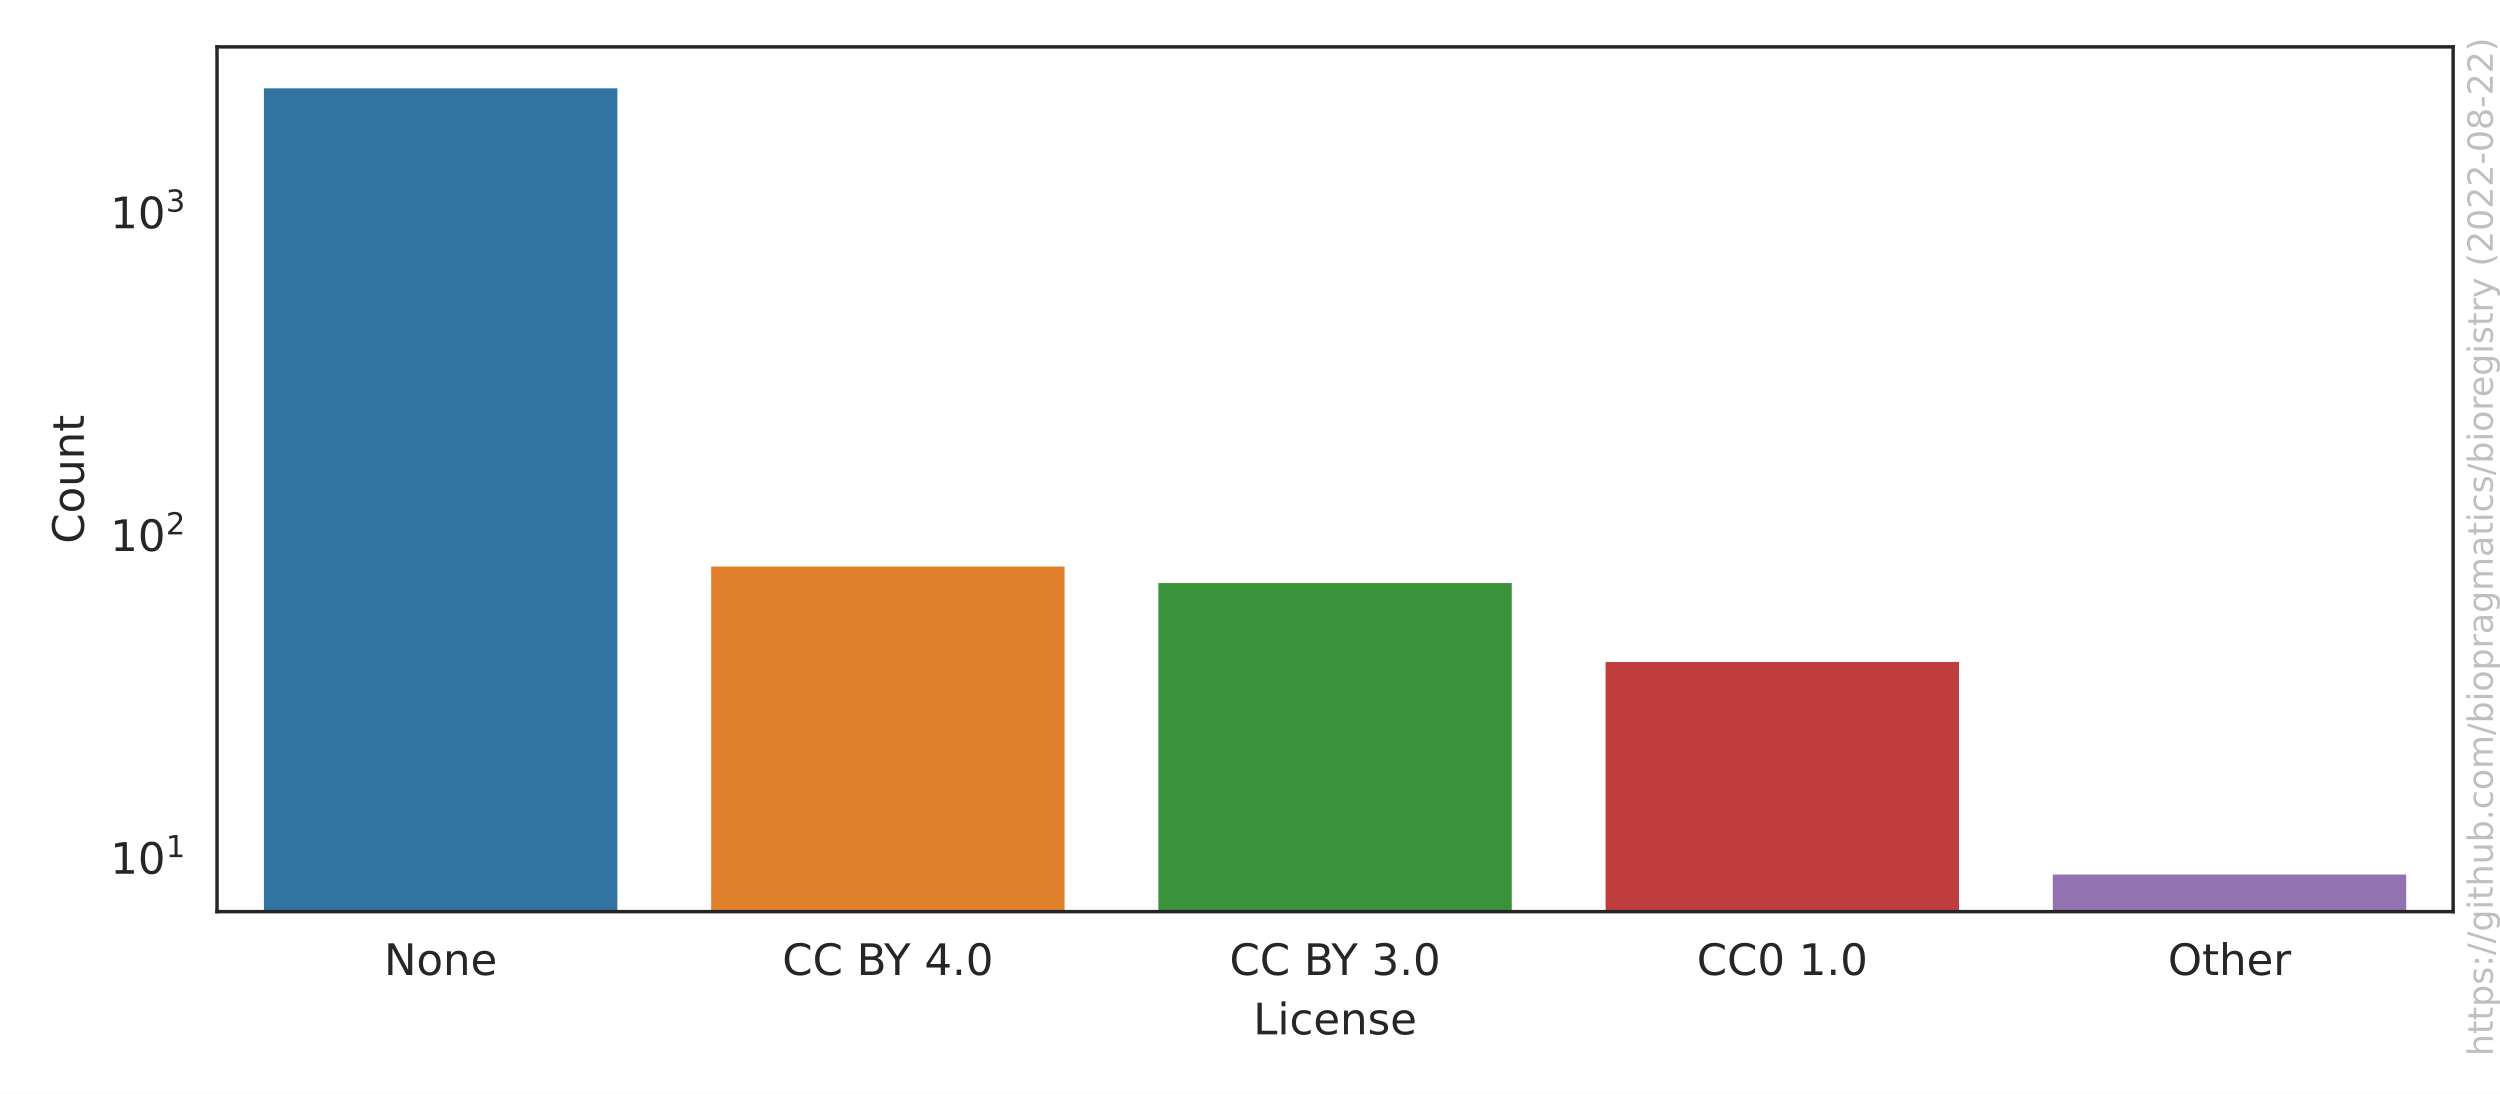
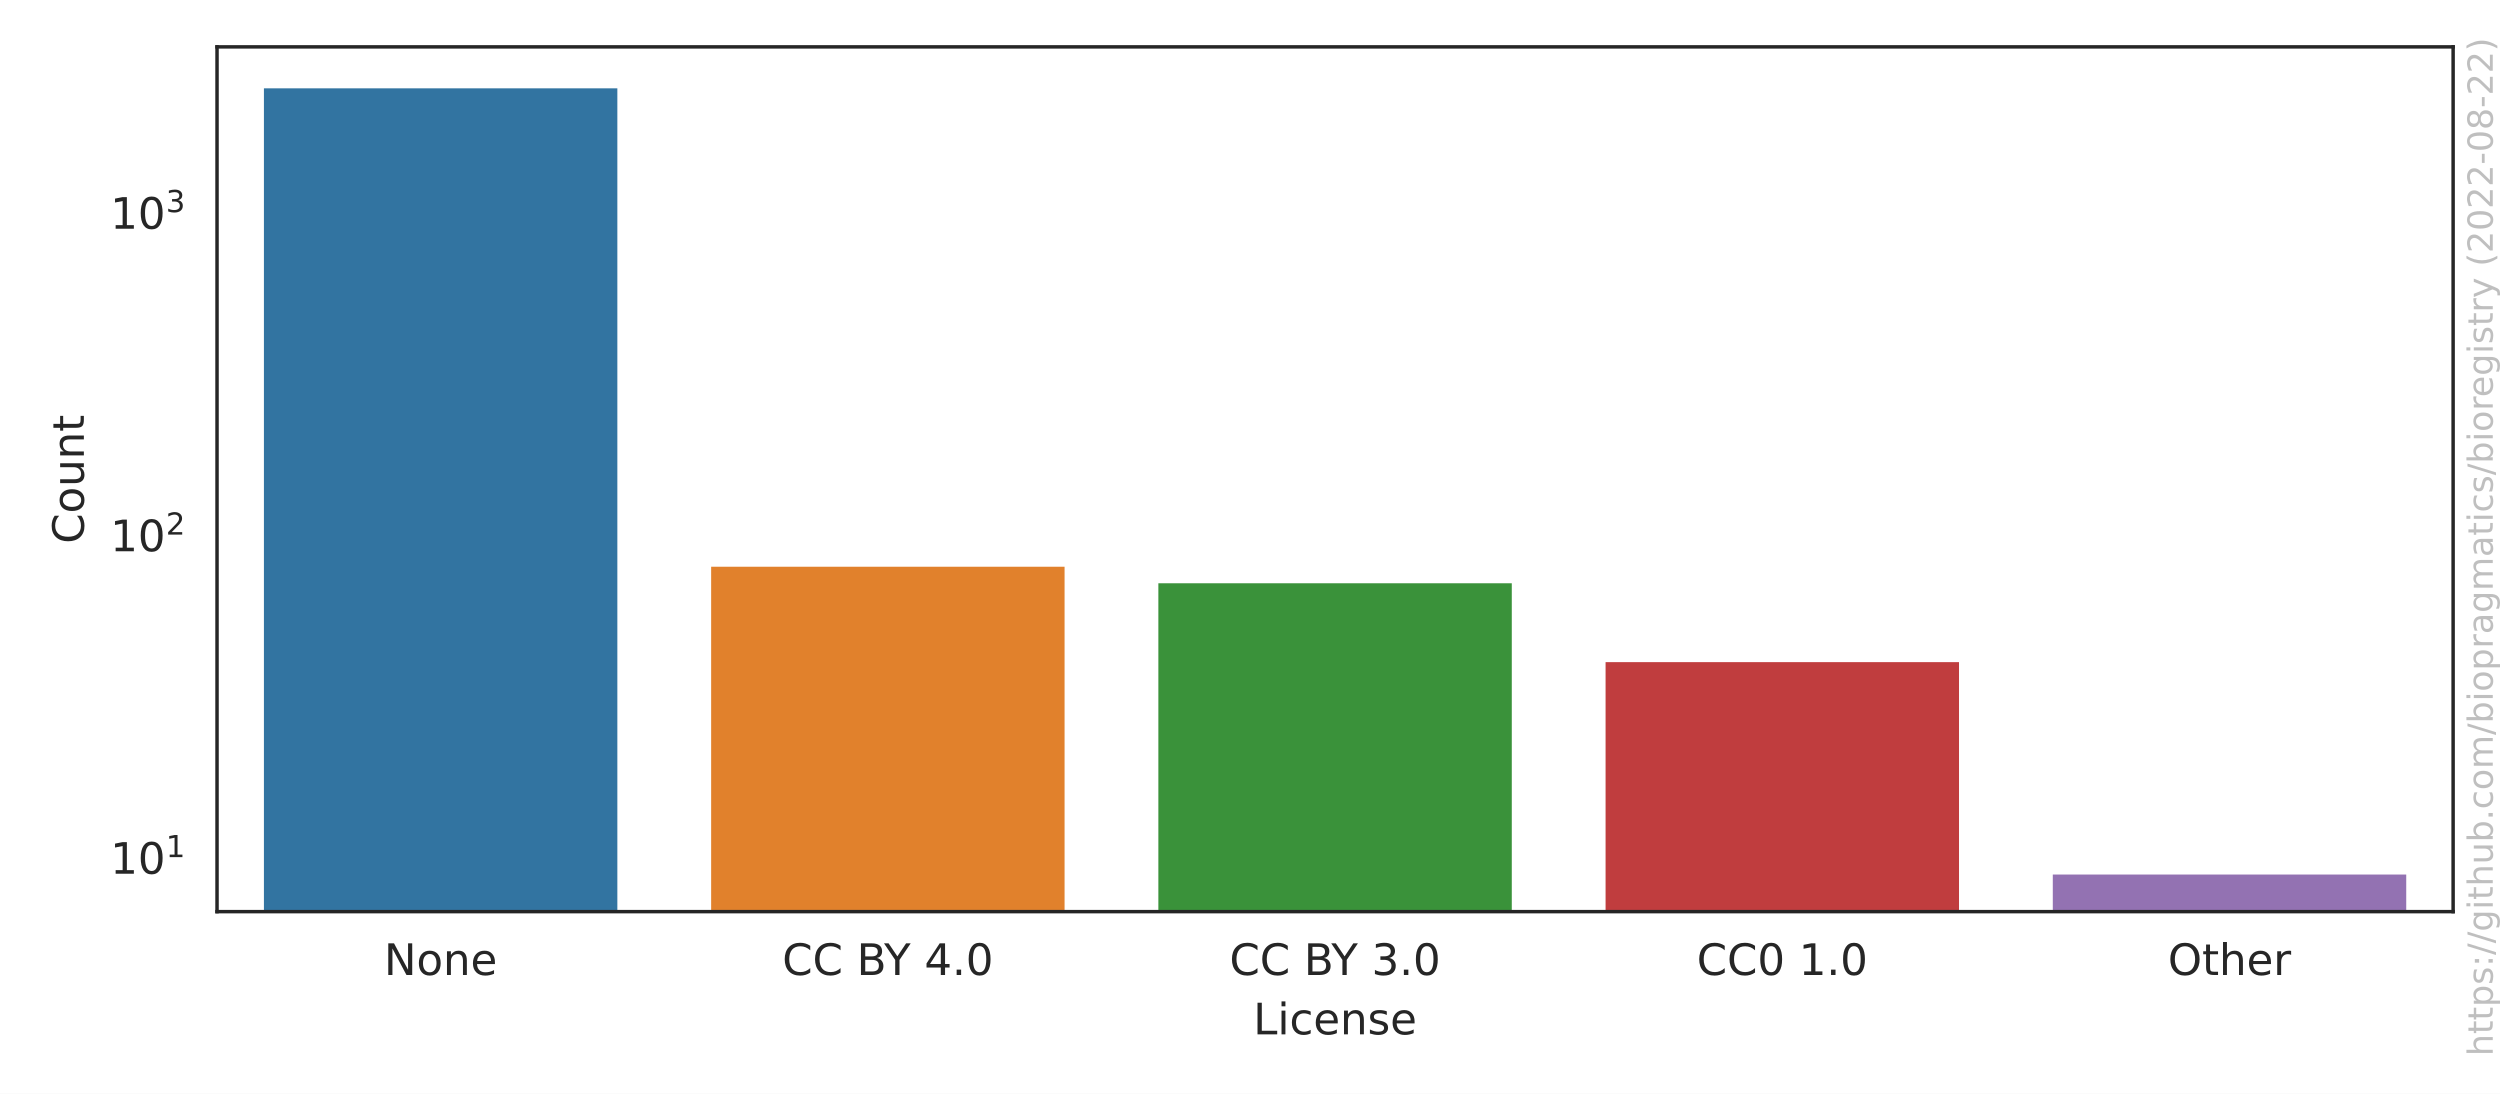
<svg xmlns="http://www.w3.org/2000/svg" xmlns:xlink="http://www.w3.org/1999/xlink" width="576pt" height="252pt" viewBox="0 0 576 252" version="1.1">
  <defs>
    <style type="text/css">*{stroke-linejoin: round; stroke-linecap: butt}</style>
  </defs>
  <g id="figure_1">
    <g id="patch_1">
      <path d="M 0 252  L 576 252  L 576 0  L 0 0  z " style="fill: #ffffff" />
    </g>
    <g id="axes_1">
      <g id="patch_2">
        <path d="M 50.003 210.04  L 565.2 210.04  L 565.2 10.8  L 50.003 10.8  z " style="fill: #ffffff" />
      </g>
      <g id="matplotlib.axis_1">
        <g id="xtick_1">
          <g id="text_1">
            <g style="fill: #262626" transform="translate(88.4771 224.6384)scale(0.1 -0.1)">
              <defs>
                <path id="DejaVuSans-4e" d="M 628 4666  L 1478 4666  L 3547 763  L 3547 4666  L 4159 4666  L 4159 0  L 3309 0  L 1241 3903  L 1241 0  L 628 0  L 628 4666  z " transform="scale(0.015625)" />
                <path id="DejaVuSans-6f" d="M 1959 3097  Q 1497 3097 1228 2736  Q 959 2375 959 1747  Q 959 1119 1226 758  Q 1494 397 1959 397  Q 2419 397 2687 759  Q 2956 1122 2956 1747  Q 2956 2369 2687 2733  Q 2419 3097 1959 3097  z M 1959 3584  Q 2709 3584 3137 3096  Q 3566 2609 3566 1747  Q 3566 888 3137 398  Q 2709 -91 1959 -91  Q 1206 -91 779 398  Q 353 888 353 1747  Q 353 2609 779 3096  Q 1206 3584 1959 3584  z " transform="scale(0.015625)" />
                <path id="DejaVuSans-6e" d="M 3513 2113  L 3513 0  L 2938 0  L 2938 2094  Q 2938 2591 2744 2837  Q 2550 3084 2163 3084  Q 1697 3084 1428 2787  Q 1159 2491 1159 1978  L 1159 0  L 581 0  L 581 3500  L 1159 3500  L 1159 2956  Q 1366 3272 1645 3428  Q 1925 3584 2291 3584  Q 2894 3584 3203 3211  Q 3513 2838 3513 2113  z " transform="scale(0.015625)" />
                <path id="DejaVuSans-65" d="M 3597 1894  L 3597 1613  L 953 1613  Q 991 1019 1311 708  Q 1631 397 2203 397  Q 2534 397 2845 478  Q 3156 559 3463 722  L 3463 178  Q 3153 47 2828 -22  Q 2503 -91 2169 -91  Q 1331 -91 842 396  Q 353 884 353 1716  Q 353 2575 817 3079  Q 1281 3584 2069 3584  Q 2775 3584 3186 3129  Q 3597 2675 3597 1894  z M 3022 2063  Q 3016 2534 2758 2815  Q 2500 3097 2075 3097  Q 1594 3097 1305 2825  Q 1016 2553 972 2059  L 3022 2063  z " transform="scale(0.015625)" />
              </defs>
              <use xlink:href="#DejaVuSans-4e" />
              <use xlink:href="#DejaVuSans-6f" x="74.805" />
              <use xlink:href="#DejaVuSans-6e" x="135.986" />
              <use xlink:href="#DejaVuSans-65" x="199.365" />
            </g>
          </g>
        </g>
        <g id="xtick_2">
          <g id="text_2">
            <g style="fill: #262626" transform="translate(180.24 224.6384)scale(0.1 -0.1)">
              <defs>
                <path id="DejaVuSans-43" d="M 4122 4306  L 4122 3641  Q 3803 3938 3442 4084  Q 3081 4231 2675 4231  Q 1875 4231 1450 3742  Q 1025 3253 1025 2328  Q 1025 1406 1450 917  Q 1875 428 2675 428  Q 3081 428 3442 575  Q 3803 722 4122 1019  L 4122 359  Q 3791 134 3420 21  Q 3050 -91 2638 -91  Q 1578 -91 968 557  Q 359 1206 359 2328  Q 359 3453 968 4101  Q 1578 4750 2638 4750  Q 3056 4750 3426 4639  Q 3797 4528 4122 4306  z " transform="scale(0.015625)" />
                <path id="DejaVuSans-20" transform="scale(0.015625)" />
                <path id="DejaVuSans-42" d="M 1259 2228  L 1259 519  L 2272 519  Q 2781 519 3026 730  Q 3272 941 3272 1375  Q 3272 1813 3026 2020  Q 2781 2228 2272 2228  L 1259 2228  z M 1259 4147  L 1259 2741  L 2194 2741  Q 2656 2741 2882 2914  Q 3109 3088 3109 3444  Q 3109 3797 2882 3972  Q 2656 4147 2194 4147  L 1259 4147  z M 628 4666  L 2241 4666  Q 2963 4666 3353 4366  Q 3744 4066 3744 3513  Q 3744 3084 3544 2831  Q 3344 2578 2956 2516  Q 3422 2416 3680 2098  Q 3938 1781 3938 1306  Q 3938 681 3513 340  Q 3088 0 2303 0  L 628 0  L 628 4666  z " transform="scale(0.015625)" />
                <path id="DejaVuSans-59" d="M -13 4666  L 666 4666  L 1959 2747  L 3244 4666  L 3922 4666  L 2272 2222  L 2272 0  L 1638 0  L 1638 2222  L -13 4666  z " transform="scale(0.015625)" />
                <path id="DejaVuSans-34" d="M 2419 4116  L 825 1625  L 2419 1625  L 2419 4116  z M 2253 4666  L 3047 4666  L 3047 1625  L 3713 1625  L 3713 1100  L 3047 1100  L 3047 0  L 2419 0  L 2419 1100  L 313 1100  L 313 1709  L 2253 4666  z " transform="scale(0.015625)" />
                <path id="DejaVuSans-2e" d="M 684 794  L 1344 794  L 1344 0  L 684 0  L 684 794  z " transform="scale(0.015625)" />
                <path id="DejaVuSans-30" d="M 2034 4250  Q 1547 4250 1301 3770  Q 1056 3291 1056 2328  Q 1056 1369 1301 889  Q 1547 409 2034 409  Q 2525 409 2770 889  Q 3016 1369 3016 2328  Q 3016 3291 2770 3770  Q 2525 4250 2034 4250  z M 2034 4750  Q 2819 4750 3233 4129  Q 3647 3509 3647 2328  Q 3647 1150 3233 529  Q 2819 -91 2034 -91  Q 1250 -91 836 529  Q 422 1150 422 2328  Q 422 3509 836 4129  Q 1250 4750 2034 4750  z " transform="scale(0.015625)" />
              </defs>
              <use xlink:href="#DejaVuSans-43" />
              <use xlink:href="#DejaVuSans-43" x="69.824" />
              <use xlink:href="#DejaVuSans-20" x="139.648" />
              <use xlink:href="#DejaVuSans-42" x="171.436" />
              <use xlink:href="#DejaVuSans-59" x="234.539" />
              <use xlink:href="#DejaVuSans-20" x="295.623" />
              <use xlink:href="#DejaVuSans-34" x="327.41" />
              <use xlink:href="#DejaVuSans-2e" x="391.033" />
              <use xlink:href="#DejaVuSans-30" x="422.82" />
            </g>
          </g>
        </g>
        <g id="xtick_3">
          <g id="text_3">
            <g style="fill: #262626" transform="translate(283.2795 224.6384)scale(0.1 -0.1)">
              <defs>
                <path id="DejaVuSans-33" d="M 2597 2516  Q 3050 2419 3304 2112  Q 3559 1806 3559 1356  Q 3559 666 3084 287  Q 2609 -91 1734 -91  Q 1441 -91 1130 -33  Q 819 25 488 141  L 488 750  Q 750 597 1062 519  Q 1375 441 1716 441  Q 2309 441 2620 675  Q 2931 909 2931 1356  Q 2931 1769 2642 2001  Q 2353 2234 1838 2234  L 1294 2234  L 1294 2753  L 1863 2753  Q 2328 2753 2575 2939  Q 2822 3125 2822 3475  Q 2822 3834 2567 4026  Q 2313 4219 1838 4219  Q 1578 4219 1281 4162  Q 984 4106 628 3988  L 628 4550  Q 988 4650 1302 4700  Q 1616 4750 1894 4750  Q 2613 4750 3031 4423  Q 3450 4097 3450 3541  Q 3450 3153 3228 2886  Q 3006 2619 2597 2516  z " transform="scale(0.015625)" />
              </defs>
              <use xlink:href="#DejaVuSans-43" />
              <use xlink:href="#DejaVuSans-43" x="69.824" />
              <use xlink:href="#DejaVuSans-20" x="139.648" />
              <use xlink:href="#DejaVuSans-42" x="171.436" />
              <use xlink:href="#DejaVuSans-59" x="234.539" />
              <use xlink:href="#DejaVuSans-20" x="295.623" />
              <use xlink:href="#DejaVuSans-33" x="327.41" />
              <use xlink:href="#DejaVuSans-2e" x="391.033" />
              <use xlink:href="#DejaVuSans-30" x="422.82" />
            </g>
          </g>
        </g>
        <g id="xtick_4">
          <g id="text_4">
            <g style="fill: #262626" transform="translate(390.9361 224.6384)scale(0.1 -0.1)">
              <defs>
                <path id="DejaVuSans-31" d="M 794 531  L 1825 531  L 1825 4091  L 703 3866  L 703 4441  L 1819 4666  L 2450 4666  L 2450 531  L 3481 531  L 3481 0  L 794 0  L 794 531  z " transform="scale(0.015625)" />
              </defs>
              <use xlink:href="#DejaVuSans-43" />
              <use xlink:href="#DejaVuSans-43" x="69.824" />
              <use xlink:href="#DejaVuSans-30" x="139.648" />
              <use xlink:href="#DejaVuSans-20" x="203.271" />
              <use xlink:href="#DejaVuSans-31" x="235.059" />
              <use xlink:href="#DejaVuSans-2e" x="298.682" />
              <use xlink:href="#DejaVuSans-30" x="330.469" />
            </g>
          </g>
        </g>
        <g id="xtick_5">
          <g id="text_5">
            <g style="fill: #262626" transform="translate(499.4834 224.6384)scale(0.1 -0.1)">
              <defs>
                <path id="DejaVuSans-4f" d="M 2522 4238  Q 1834 4238 1429 3725  Q 1025 3213 1025 2328  Q 1025 1447 1429 934  Q 1834 422 2522 422  Q 3209 422 3611 934  Q 4013 1447 4013 2328  Q 4013 3213 3611 3725  Q 3209 4238 2522 4238  z M 2522 4750  Q 3503 4750 4090 4092  Q 4678 3434 4678 2328  Q 4678 1225 4090 567  Q 3503 -91 2522 -91  Q 1538 -91 948 565  Q 359 1222 359 2328  Q 359 3434 948 4092  Q 1538 4750 2522 4750  z " transform="scale(0.015625)" />
                <path id="DejaVuSans-74" d="M 1172 4494  L 1172 3500  L 2356 3500  L 2356 3053  L 1172 3053  L 1172 1153  Q 1172 725 1289 603  Q 1406 481 1766 481  L 2356 481  L 2356 0  L 1766 0  Q 1100 0 847 248  Q 594 497 594 1153  L 594 3053  L 172 3053  L 172 3500  L 594 3500  L 594 4494  L 1172 4494  z " transform="scale(0.015625)" />
                <path id="DejaVuSans-68" d="M 3513 2113  L 3513 0  L 2938 0  L 2938 2094  Q 2938 2591 2744 2837  Q 2550 3084 2163 3084  Q 1697 3084 1428 2787  Q 1159 2491 1159 1978  L 1159 0  L 581 0  L 581 4863  L 1159 4863  L 1159 2956  Q 1366 3272 1645 3428  Q 1925 3584 2291 3584  Q 2894 3584 3203 3211  Q 3513 2838 3513 2113  z " transform="scale(0.015625)" />
                <path id="DejaVuSans-72" d="M 2631 2963  Q 2534 3019 2420 3045  Q 2306 3072 2169 3072  Q 1681 3072 1420 2755  Q 1159 2438 1159 1844  L 1159 0  L 581 0  L 581 3500  L 1159 3500  L 1159 2956  Q 1341 3275 1631 3429  Q 1922 3584 2338 3584  Q 2397 3584 2469 3576  Q 2541 3569 2628 3553  L 2631 2963  z " transform="scale(0.015625)" />
              </defs>
              <use xlink:href="#DejaVuSans-4f" />
              <use xlink:href="#DejaVuSans-74" x="78.711" />
              <use xlink:href="#DejaVuSans-68" x="117.92" />
              <use xlink:href="#DejaVuSans-65" x="181.299" />
              <use xlink:href="#DejaVuSans-72" x="242.822" />
            </g>
          </g>
        </g>
        <g id="text_6">
          <g style="fill: #262626" transform="translate(288.7506 238.3166)scale(0.1 -0.1)">
            <defs>
              <path id="DejaVuSans-4c" d="M 628 4666  L 1259 4666  L 1259 531  L 3531 531  L 3531 0  L 628 0  L 628 4666  z " transform="scale(0.015625)" />
              <path id="DejaVuSans-69" d="M 603 3500  L 1178 3500  L 1178 0  L 603 0  L 603 3500  z M 603 4863  L 1178 4863  L 1178 4134  L 603 4134  L 603 4863  z " transform="scale(0.015625)" />
              <path id="DejaVuSans-63" d="M 3122 3366  L 3122 2828  Q 2878 2963 2633 3030  Q 2388 3097 2138 3097  Q 1578 3097 1268 2742  Q 959 2388 959 1747  Q 959 1106 1268 751  Q 1578 397 2138 397  Q 2388 397 2633 464  Q 2878 531 3122 666  L 3122 134  Q 2881 22 2623 -34  Q 2366 -91 2075 -91  Q 1284 -91 818 406  Q 353 903 353 1747  Q 353 2603 823 3093  Q 1294 3584 2113 3584  Q 2378 3584 2631 3529  Q 2884 3475 3122 3366  z " transform="scale(0.015625)" />
              <path id="DejaVuSans-73" d="M 2834 3397  L 2834 2853  Q 2591 2978 2328 3040  Q 2066 3103 1784 3103  Q 1356 3103 1142 2972  Q 928 2841 928 2578  Q 928 2378 1081 2264  Q 1234 2150 1697 2047  L 1894 2003  Q 2506 1872 2764 1633  Q 3022 1394 3022 966  Q 3022 478 2636 193  Q 2250 -91 1575 -91  Q 1294 -91 989 -36  Q 684 19 347 128  L 347 722  Q 666 556 975 473  Q 1284 391 1588 391  Q 1994 391 2212 530  Q 2431 669 2431 922  Q 2431 1156 2273 1281  Q 2116 1406 1581 1522  L 1381 1569  Q 847 1681 609 1914  Q 372 2147 372 2553  Q 372 3047 722 3315  Q 1072 3584 1716 3584  Q 2034 3584 2315 3537  Q 2597 3491 2834 3397  z " transform="scale(0.015625)" />
            </defs>
            <use xlink:href="#DejaVuSans-4c" />
            <use xlink:href="#DejaVuSans-69" x="55.713" />
            <use xlink:href="#DejaVuSans-63" x="83.496" />
            <use xlink:href="#DejaVuSans-65" x="138.477" />
            <use xlink:href="#DejaVuSans-6e" x="200" />
            <use xlink:href="#DejaVuSans-73" x="263.379" />
            <use xlink:href="#DejaVuSans-65" x="315.479" />
          </g>
        </g>
      </g>
      <g id="matplotlib.axis_2">
        <g id="ytick_1">
          <g id="text_7">
-             <g style="fill: #262626" transform="translate(25.40269 201.3806)scale(0.1 -0.1)">
+             <g style="fill: #262626" transform="translate(25.40269 201.383)scale(0.1 -0.1)">
              <use xlink:href="#DejaVuSans-31" transform="translate(0 0.684375)" />
              <use xlink:href="#DejaVuSans-30" transform="translate(63.62305 0.684375)" />
              <use xlink:href="#DejaVuSans-31" transform="translate(128.2031 38.96563)scale(0.7)" />
            </g>
          </g>
        </g>
        <g id="ytick_2">
          <g id="text_8">
-             <g style="fill: #262626" transform="translate(25.40269 127.0258)scale(0.1 -0.1)">
+             <g style="fill: #262626" transform="translate(25.40269 127.082)scale(0.1 -0.1)">
              <defs>
                <path id="DejaVuSans-32" d="M 1228 531  L 3431 531  L 3431 0  L 469 0  L 469 531  Q 828 903 1448 1529  Q 2069 2156 2228 2338  Q 2531 2678 2651 2914  Q 2772 3150 2772 3378  Q 2772 3750 2511 3984  Q 2250 4219 1831 4219  Q 1534 4219 1204 4116  Q 875 4013 500 3803  L 500 4441  Q 881 4594 1212 4672  Q 1544 4750 1819 4750  Q 2544 4750 2975 4387  Q 3406 4025 3406 3419  Q 3406 3131 3298 2873  Q 3191 2616 2906 2266  Q 2828 2175 2409 1742  Q 1991 1309 1228 531  z " transform="scale(0.015625)" />
              </defs>
              <use xlink:href="#DejaVuSans-31" transform="translate(0 0.765625)" />
              <use xlink:href="#DejaVuSans-30" transform="translate(63.62305 0.765625)" />
              <use xlink:href="#DejaVuSans-32" transform="translate(128.2031 39.04688)scale(0.7)" />
            </g>
          </g>
        </g>
        <g id="ytick_3">
          <g id="text_9">
-             <g style="fill: #262626" transform="translate(25.40269 52.67094)scale(0.1 -0.1)">
+             <g style="fill: #262626" transform="translate(25.40269 52.78106)scale(0.1 -0.1)">
              <use xlink:href="#DejaVuSans-31" transform="translate(0 0.765625)" />
              <use xlink:href="#DejaVuSans-30" transform="translate(63.62305 0.765625)" />
              <use xlink:href="#DejaVuSans-33" transform="translate(128.2031 39.04688)scale(0.7)" />
            </g>
          </g>
        </g>
        <g id="ytick_4" />
        <g id="ytick_5" />
        <g id="ytick_6" />
        <g id="ytick_7" />
        <g id="ytick_8" />
        <g id="ytick_9" />
        <g id="ytick_10" />
        <g id="ytick_11" />
        <g id="ytick_12" />
        <g id="ytick_13" />
        <g id="ytick_14" />
        <g id="ytick_15" />
        <g id="ytick_16" />
        <g id="ytick_17" />
        <g id="ytick_18" />
        <g id="ytick_19" />
        <g id="ytick_20" />
        <g id="ytick_21" />
        <g id="ytick_22" />
        <g id="ytick_23" />
        <g id="ytick_24" />
        <g id="text_10">
          <g style="fill: #262626" transform="translate(19.323 125.2684)rotate(-90)scale(0.1 -0.1)">
            <defs>
              <path id="DejaVuSans-75" d="M 544 1381  L 544 3500  L 1119 3500  L 1119 1403  Q 1119 906 1312 657  Q 1506 409 1894 409  Q 2359 409 2629 706  Q 2900 1003 2900 1516  L 2900 3500  L 3475 3500  L 3475 0  L 2900 0  L 2900 538  Q 2691 219 2414 64  Q 2138 -91 1772 -91  Q 1169 -91 856 284  Q 544 659 544 1381  z M 1991 3584  L 1991 3584  z " transform="scale(0.015625)" />
            </defs>
            <use xlink:href="#DejaVuSans-43" />
            <use xlink:href="#DejaVuSans-6f" x="69.824" />
            <use xlink:href="#DejaVuSans-75" x="131.006" />
            <use xlink:href="#DejaVuSans-6e" x="194.385" />
            <use xlink:href="#DejaVuSans-74" x="257.764" />
          </g>
        </g>
      </g>
      <g id="patch_3">
-         <path d="M 60.307 74626.749  L 142.738 74626.749  L 142.738 19.856  L 60.307 19.856  z " clip-path="url(#p89d8e77453)" style="fill: #3274a1; stroke: #ffffff; stroke-linejoin: miter" />
+         <path d="M 60.307 74572.872  L 142.738 74572.872  L 142.738 19.856  L 60.307 19.856  z " clip-path="url(#p89d8e77453)" style="fill: #3274a1; stroke: #ffffff; stroke-linejoin: miter" />
      </g>
      <g id="patch_4">
-         <path d="M 163.346 74626.749  L 245.778 74626.749  L 245.778 130.031  L 163.346 130.031  z " clip-path="url(#p89d8e77453)" style="fill: #e1812c; stroke: #ffffff; stroke-linejoin: miter" />
+         <path d="M 163.346 74572.872  L 245.778 74572.872  L 245.778 130.082  L 163.346 130.082  z " clip-path="url(#p89d8e77453)" style="fill: #e1812c; stroke: #ffffff; stroke-linejoin: miter" />
      </g>
      <g id="patch_5">
-         <path d="M 266.386 74626.749  L 348.817 74626.749  L 348.817 133.835  L 266.386 133.835  z " clip-path="url(#p89d8e77453)" style="fill: #3a923a; stroke: #ffffff; stroke-linejoin: miter" />
+         <path d="M 266.386 74572.872  L 348.817 74572.872  L 348.817 133.883  L 266.386 133.883  z " clip-path="url(#p89d8e77453)" style="fill: #3a923a; stroke: #ffffff; stroke-linejoin: miter" />
      </g>
      <g id="patch_6">
-         <path d="M 369.425 74626.749  L 451.857 74626.749  L 451.857 152.018  L 369.425 152.018  z " clip-path="url(#p89d8e77453)" style="fill: #c03d3e; stroke: #ffffff; stroke-linejoin: miter" />
+         <path d="M 369.425 74572.872  L 451.857 74572.872  L 451.857 152.053  L 369.425 152.053  z " clip-path="url(#p89d8e77453)" style="fill: #c03d3e; stroke: #ffffff; stroke-linejoin: miter" />
      </g>
      <g id="patch_7">
-         <path d="M 472.464 74626.749  L 554.896 74626.749  L 554.896 200.984  L 472.464 200.984  z " clip-path="url(#p89d8e77453)" style="fill: #9372b2; stroke: #ffffff; stroke-linejoin: miter" />
+         <path d="M 472.464 74572.872  L 554.896 74572.872  L 554.896 200.984  L 472.464 200.984  z " clip-path="url(#p89d8e77453)" style="fill: #9372b2; stroke: #ffffff; stroke-linejoin: miter" />
      </g>
      <g id="patch_8">
        <path d="M 50.003 210.04  L 50.003 10.8  " style="fill: none; stroke: #262626; stroke-width: 0.8; stroke-linejoin: miter; stroke-linecap: square" />
      </g>
      <g id="patch_9">
        <path d="M 565.2 210.04  L 565.2 10.8  " style="fill: none; stroke: #262626; stroke-width: 0.8; stroke-linejoin: miter; stroke-linecap: square" />
      </g>
      <g id="patch_10">
        <path d="M 50.003 210.04  L 565.2 210.04  " style="fill: none; stroke: #262626; stroke-width: 0.8; stroke-linejoin: miter; stroke-linecap: square" />
      </g>
      <g id="patch_11">
        <path d="M 50.003 10.8  L 565.2 10.8  " style="fill: none; stroke: #262626; stroke-width: 0.8; stroke-linejoin: miter; stroke-linecap: square" />
      </g>
    </g>
    <g id="text_11">
      <g style="fill: #808080; opacity: 0.5" transform="translate(574.3362 243.3237)rotate(-90)scale(0.08 -0.08)">
        <defs>
          <path id="DejaVuSans-70" d="M 1159 525  L 1159 -1331  L 581 -1331  L 581 3500  L 1159 3500  L 1159 2969  Q 1341 3281 1617 3432  Q 1894 3584 2278 3584  Q 2916 3584 3314 3078  Q 3713 2572 3713 1747  Q 3713 922 3314 415  Q 2916 -91 2278 -91  Q 1894 -91 1617 61  Q 1341 213 1159 525  z M 3116 1747  Q 3116 2381 2855 2742  Q 2594 3103 2138 3103  Q 1681 3103 1420 2742  Q 1159 2381 1159 1747  Q 1159 1113 1420 752  Q 1681 391 2138 391  Q 2594 391 2855 752  Q 3116 1113 3116 1747  z " transform="scale(0.015625)" />
          <path id="DejaVuSans-3a" d="M 750 794  L 1409 794  L 1409 0  L 750 0  L 750 794  z M 750 3309  L 1409 3309  L 1409 2516  L 750 2516  L 750 3309  z " transform="scale(0.015625)" />
          <path id="DejaVuSans-2f" d="M 1625 4666  L 2156 4666  L 531 -594  L 0 -594  L 1625 4666  z " transform="scale(0.015625)" />
          <path id="DejaVuSans-67" d="M 2906 1791  Q 2906 2416 2648 2759  Q 2391 3103 1925 3103  Q 1463 3103 1205 2759  Q 947 2416 947 1791  Q 947 1169 1205 825  Q 1463 481 1925 481  Q 2391 481 2648 825  Q 2906 1169 2906 1791  z M 3481 434  Q 3481 -459 3084 -895  Q 2688 -1331 1869 -1331  Q 1566 -1331 1297 -1286  Q 1028 -1241 775 -1147  L 775 -588  Q 1028 -725 1275 -790  Q 1522 -856 1778 -856  Q 2344 -856 2625 -561  Q 2906 -266 2906 331  L 2906 616  Q 2728 306 2450 153  Q 2172 0 1784 0  Q 1141 0 747 490  Q 353 981 353 1791  Q 353 2603 747 3093  Q 1141 3584 1784 3584  Q 2172 3584 2450 3431  Q 2728 3278 2906 2969  L 2906 3500  L 3481 3500  L 3481 434  z " transform="scale(0.015625)" />
          <path id="DejaVuSans-62" d="M 3116 1747  Q 3116 2381 2855 2742  Q 2594 3103 2138 3103  Q 1681 3103 1420 2742  Q 1159 2381 1159 1747  Q 1159 1113 1420 752  Q 1681 391 2138 391  Q 2594 391 2855 752  Q 3116 1113 3116 1747  z M 1159 2969  Q 1341 3281 1617 3432  Q 1894 3584 2278 3584  Q 2916 3584 3314 3078  Q 3713 2572 3713 1747  Q 3713 922 3314 415  Q 2916 -91 2278 -91  Q 1894 -91 1617 61  Q 1341 213 1159 525  L 1159 0  L 581 0  L 581 4863  L 1159 4863  L 1159 2969  z " transform="scale(0.015625)" />
          <path id="DejaVuSans-6d" d="M 3328 2828  Q 3544 3216 3844 3400  Q 4144 3584 4550 3584  Q 5097 3584 5394 3201  Q 5691 2819 5691 2113  L 5691 0  L 5113 0  L 5113 2094  Q 5113 2597 4934 2840  Q 4756 3084 4391 3084  Q 3944 3084 3684 2787  Q 3425 2491 3425 1978  L 3425 0  L 2847 0  L 2847 2094  Q 2847 2600 2669 2842  Q 2491 3084 2119 3084  Q 1678 3084 1418 2786  Q 1159 2488 1159 1978  L 1159 0  L 581 0  L 581 3500  L 1159 3500  L 1159 2956  Q 1356 3278 1631 3431  Q 1906 3584 2284 3584  Q 2666 3584 2933 3390  Q 3200 3197 3328 2828  z " transform="scale(0.015625)" />
          <path id="DejaVuSans-61" d="M 2194 1759  Q 1497 1759 1228 1600  Q 959 1441 959 1056  Q 959 750 1161 570  Q 1363 391 1709 391  Q 2188 391 2477 730  Q 2766 1069 2766 1631  L 2766 1759  L 2194 1759  z M 3341 1997  L 3341 0  L 2766 0  L 2766 531  Q 2569 213 2275 61  Q 1981 -91 1556 -91  Q 1019 -91 701 211  Q 384 513 384 1019  Q 384 1609 779 1909  Q 1175 2209 1959 2209  L 2766 2209  L 2766 2266  Q 2766 2663 2505 2880  Q 2244 3097 1772 3097  Q 1472 3097 1187 3025  Q 903 2953 641 2809  L 641 3341  Q 956 3463 1253 3523  Q 1550 3584 1831 3584  Q 2591 3584 2966 3190  Q 3341 2797 3341 1997  z " transform="scale(0.015625)" />
          <path id="DejaVuSans-79" d="M 2059 -325  Q 1816 -950 1584 -1140  Q 1353 -1331 966 -1331  L 506 -1331  L 506 -850  L 844 -850  Q 1081 -850 1212 -737  Q 1344 -625 1503 -206  L 1606 56  L 191 3500  L 800 3500  L 1894 763  L 2988 3500  L 3597 3500  L 2059 -325  z " transform="scale(0.015625)" />
          <path id="DejaVuSans-28" d="M 1984 4856  Q 1566 4138 1362 3434  Q 1159 2731 1159 2009  Q 1159 1288 1364 580  Q 1569 -128 1984 -844  L 1484 -844  Q 1016 -109 783 600  Q 550 1309 550 2009  Q 550 2706 781 3412  Q 1013 4119 1484 4856  L 1984 4856  z " transform="scale(0.015625)" />
          <path id="DejaVuSans-2d" d="M 313 2009  L 1997 2009  L 1997 1497  L 313 1497  L 313 2009  z " transform="scale(0.015625)" />
          <path id="DejaVuSans-38" d="M 2034 2216  Q 1584 2216 1326 1975  Q 1069 1734 1069 1313  Q 1069 891 1326 650  Q 1584 409 2034 409  Q 2484 409 2743 651  Q 3003 894 3003 1313  Q 3003 1734 2745 1975  Q 2488 2216 2034 2216  z M 1403 2484  Q 997 2584 770 2862  Q 544 3141 544 3541  Q 544 4100 942 4425  Q 1341 4750 2034 4750  Q 2731 4750 3128 4425  Q 3525 4100 3525 3541  Q 3525 3141 3298 2862  Q 3072 2584 2669 2484  Q 3125 2378 3379 2068  Q 3634 1759 3634 1313  Q 3634 634 3220 271  Q 2806 -91 2034 -91  Q 1263 -91 848 271  Q 434 634 434 1313  Q 434 1759 690 2068  Q 947 2378 1403 2484  z M 1172 3481  Q 1172 3119 1398 2916  Q 1625 2713 2034 2713  Q 2441 2713 2670 2916  Q 2900 3119 2900 3481  Q 2900 3844 2670 4047  Q 2441 4250 2034 4250  Q 1625 4250 1398 4047  Q 1172 3844 1172 3481  z " transform="scale(0.015625)" />
          <path id="DejaVuSans-29" d="M 513 4856  L 1013 4856  Q 1481 4119 1714 3412  Q 1947 2706 1947 2009  Q 1947 1309 1714 600  Q 1481 -109 1013 -844  L 513 -844  Q 928 -128 1133 580  Q 1338 1288 1338 2009  Q 1338 2731 1133 3434  Q 928 4138 513 4856  z " transform="scale(0.015625)" />
        </defs>
        <use xlink:href="#DejaVuSans-68" />
        <use xlink:href="#DejaVuSans-74" x="63.379" />
        <use xlink:href="#DejaVuSans-74" x="102.588" />
        <use xlink:href="#DejaVuSans-70" x="141.797" />
        <use xlink:href="#DejaVuSans-73" x="205.273" />
        <use xlink:href="#DejaVuSans-3a" x="257.373" />
        <use xlink:href="#DejaVuSans-2f" x="291.064" />
        <use xlink:href="#DejaVuSans-2f" x="324.756" />
        <use xlink:href="#DejaVuSans-67" x="358.447" />
        <use xlink:href="#DejaVuSans-69" x="421.924" />
        <use xlink:href="#DejaVuSans-74" x="449.707" />
        <use xlink:href="#DejaVuSans-68" x="488.916" />
        <use xlink:href="#DejaVuSans-75" x="552.295" />
        <use xlink:href="#DejaVuSans-62" x="615.674" />
        <use xlink:href="#DejaVuSans-2e" x="679.15" />
        <use xlink:href="#DejaVuSans-63" x="710.938" />
        <use xlink:href="#DejaVuSans-6f" x="765.918" />
        <use xlink:href="#DejaVuSans-6d" x="827.1" />
        <use xlink:href="#DejaVuSans-2f" x="924.512" />
        <use xlink:href="#DejaVuSans-62" x="958.203" />
        <use xlink:href="#DejaVuSans-69" x="1021.68" />
        <use xlink:href="#DejaVuSans-6f" x="1049.463" />
        <use xlink:href="#DejaVuSans-70" x="1110.645" />
        <use xlink:href="#DejaVuSans-72" x="1174.121" />
        <use xlink:href="#DejaVuSans-61" x="1215.234" />
        <use xlink:href="#DejaVuSans-67" x="1276.514" />
        <use xlink:href="#DejaVuSans-6d" x="1339.99" />
        <use xlink:href="#DejaVuSans-61" x="1437.402" />
        <use xlink:href="#DejaVuSans-74" x="1498.682" />
        <use xlink:href="#DejaVuSans-69" x="1537.891" />
        <use xlink:href="#DejaVuSans-63" x="1565.674" />
        <use xlink:href="#DejaVuSans-73" x="1620.654" />
        <use xlink:href="#DejaVuSans-2f" x="1672.754" />
        <use xlink:href="#DejaVuSans-62" x="1706.445" />
        <use xlink:href="#DejaVuSans-69" x="1769.922" />
        <use xlink:href="#DejaVuSans-6f" x="1797.705" />
        <use xlink:href="#DejaVuSans-72" x="1858.887" />
        <use xlink:href="#DejaVuSans-65" x="1897.75" />
        <use xlink:href="#DejaVuSans-67" x="1959.273" />
        <use xlink:href="#DejaVuSans-69" x="2022.75" />
        <use xlink:href="#DejaVuSans-73" x="2050.533" />
        <use xlink:href="#DejaVuSans-74" x="2102.633" />
        <use xlink:href="#DejaVuSans-72" x="2141.842" />
        <use xlink:href="#DejaVuSans-79" x="2182.955" />
        <use xlink:href="#DejaVuSans-20" x="2242.135" />
        <use xlink:href="#DejaVuSans-28" x="2273.922" />
        <use xlink:href="#DejaVuSans-32" x="2312.936" />
        <use xlink:href="#DejaVuSans-30" x="2376.559" />
        <use xlink:href="#DejaVuSans-32" x="2440.182" />
        <use xlink:href="#DejaVuSans-32" x="2503.805" />
        <use xlink:href="#DejaVuSans-2d" x="2567.428" />
        <use xlink:href="#DejaVuSans-30" x="2603.512" />
        <use xlink:href="#DejaVuSans-38" x="2667.135" />
        <use xlink:href="#DejaVuSans-2d" x="2730.758" />
        <use xlink:href="#DejaVuSans-32" x="2766.842" />
        <use xlink:href="#DejaVuSans-32" x="2830.465" />
        <use xlink:href="#DejaVuSans-29" x="2894.088" />
      </g>
    </g>
  </g>
  <defs>
    <clipPath id="p89d8e77453">
      <rect x="50.003" y="10.8" width="515.197" height="199.24" />
    </clipPath>
  </defs>
</svg>
